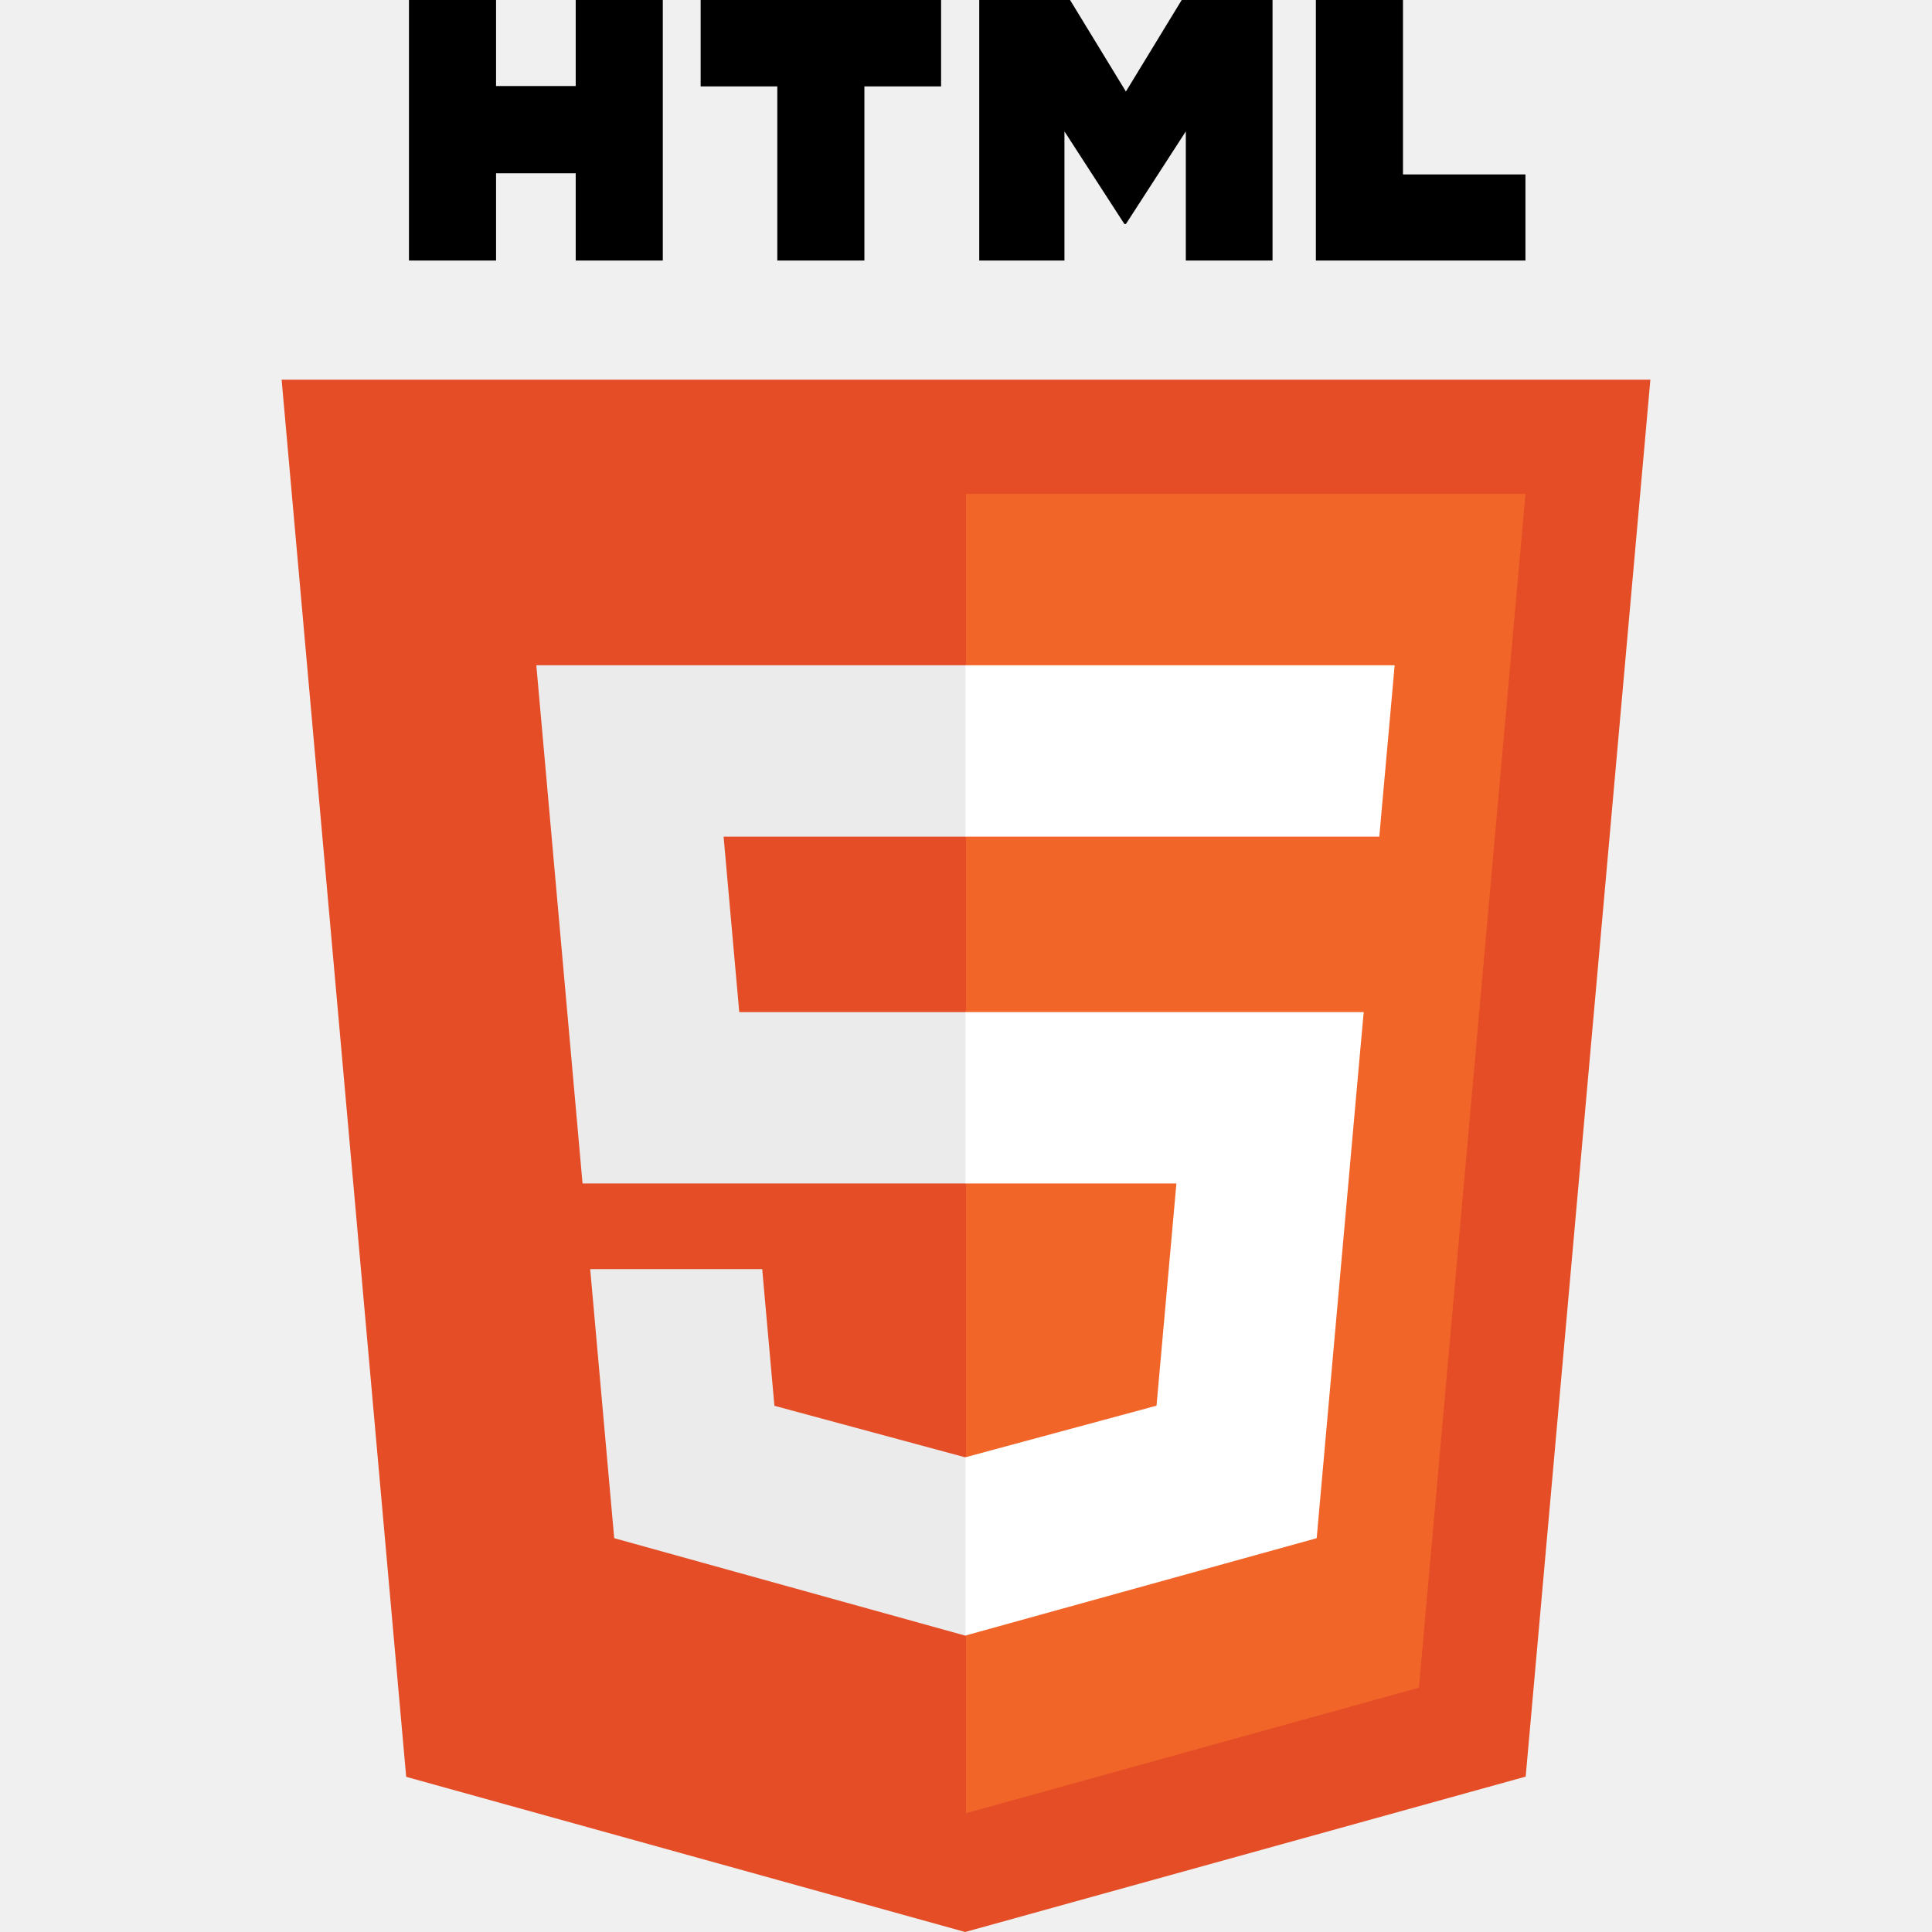
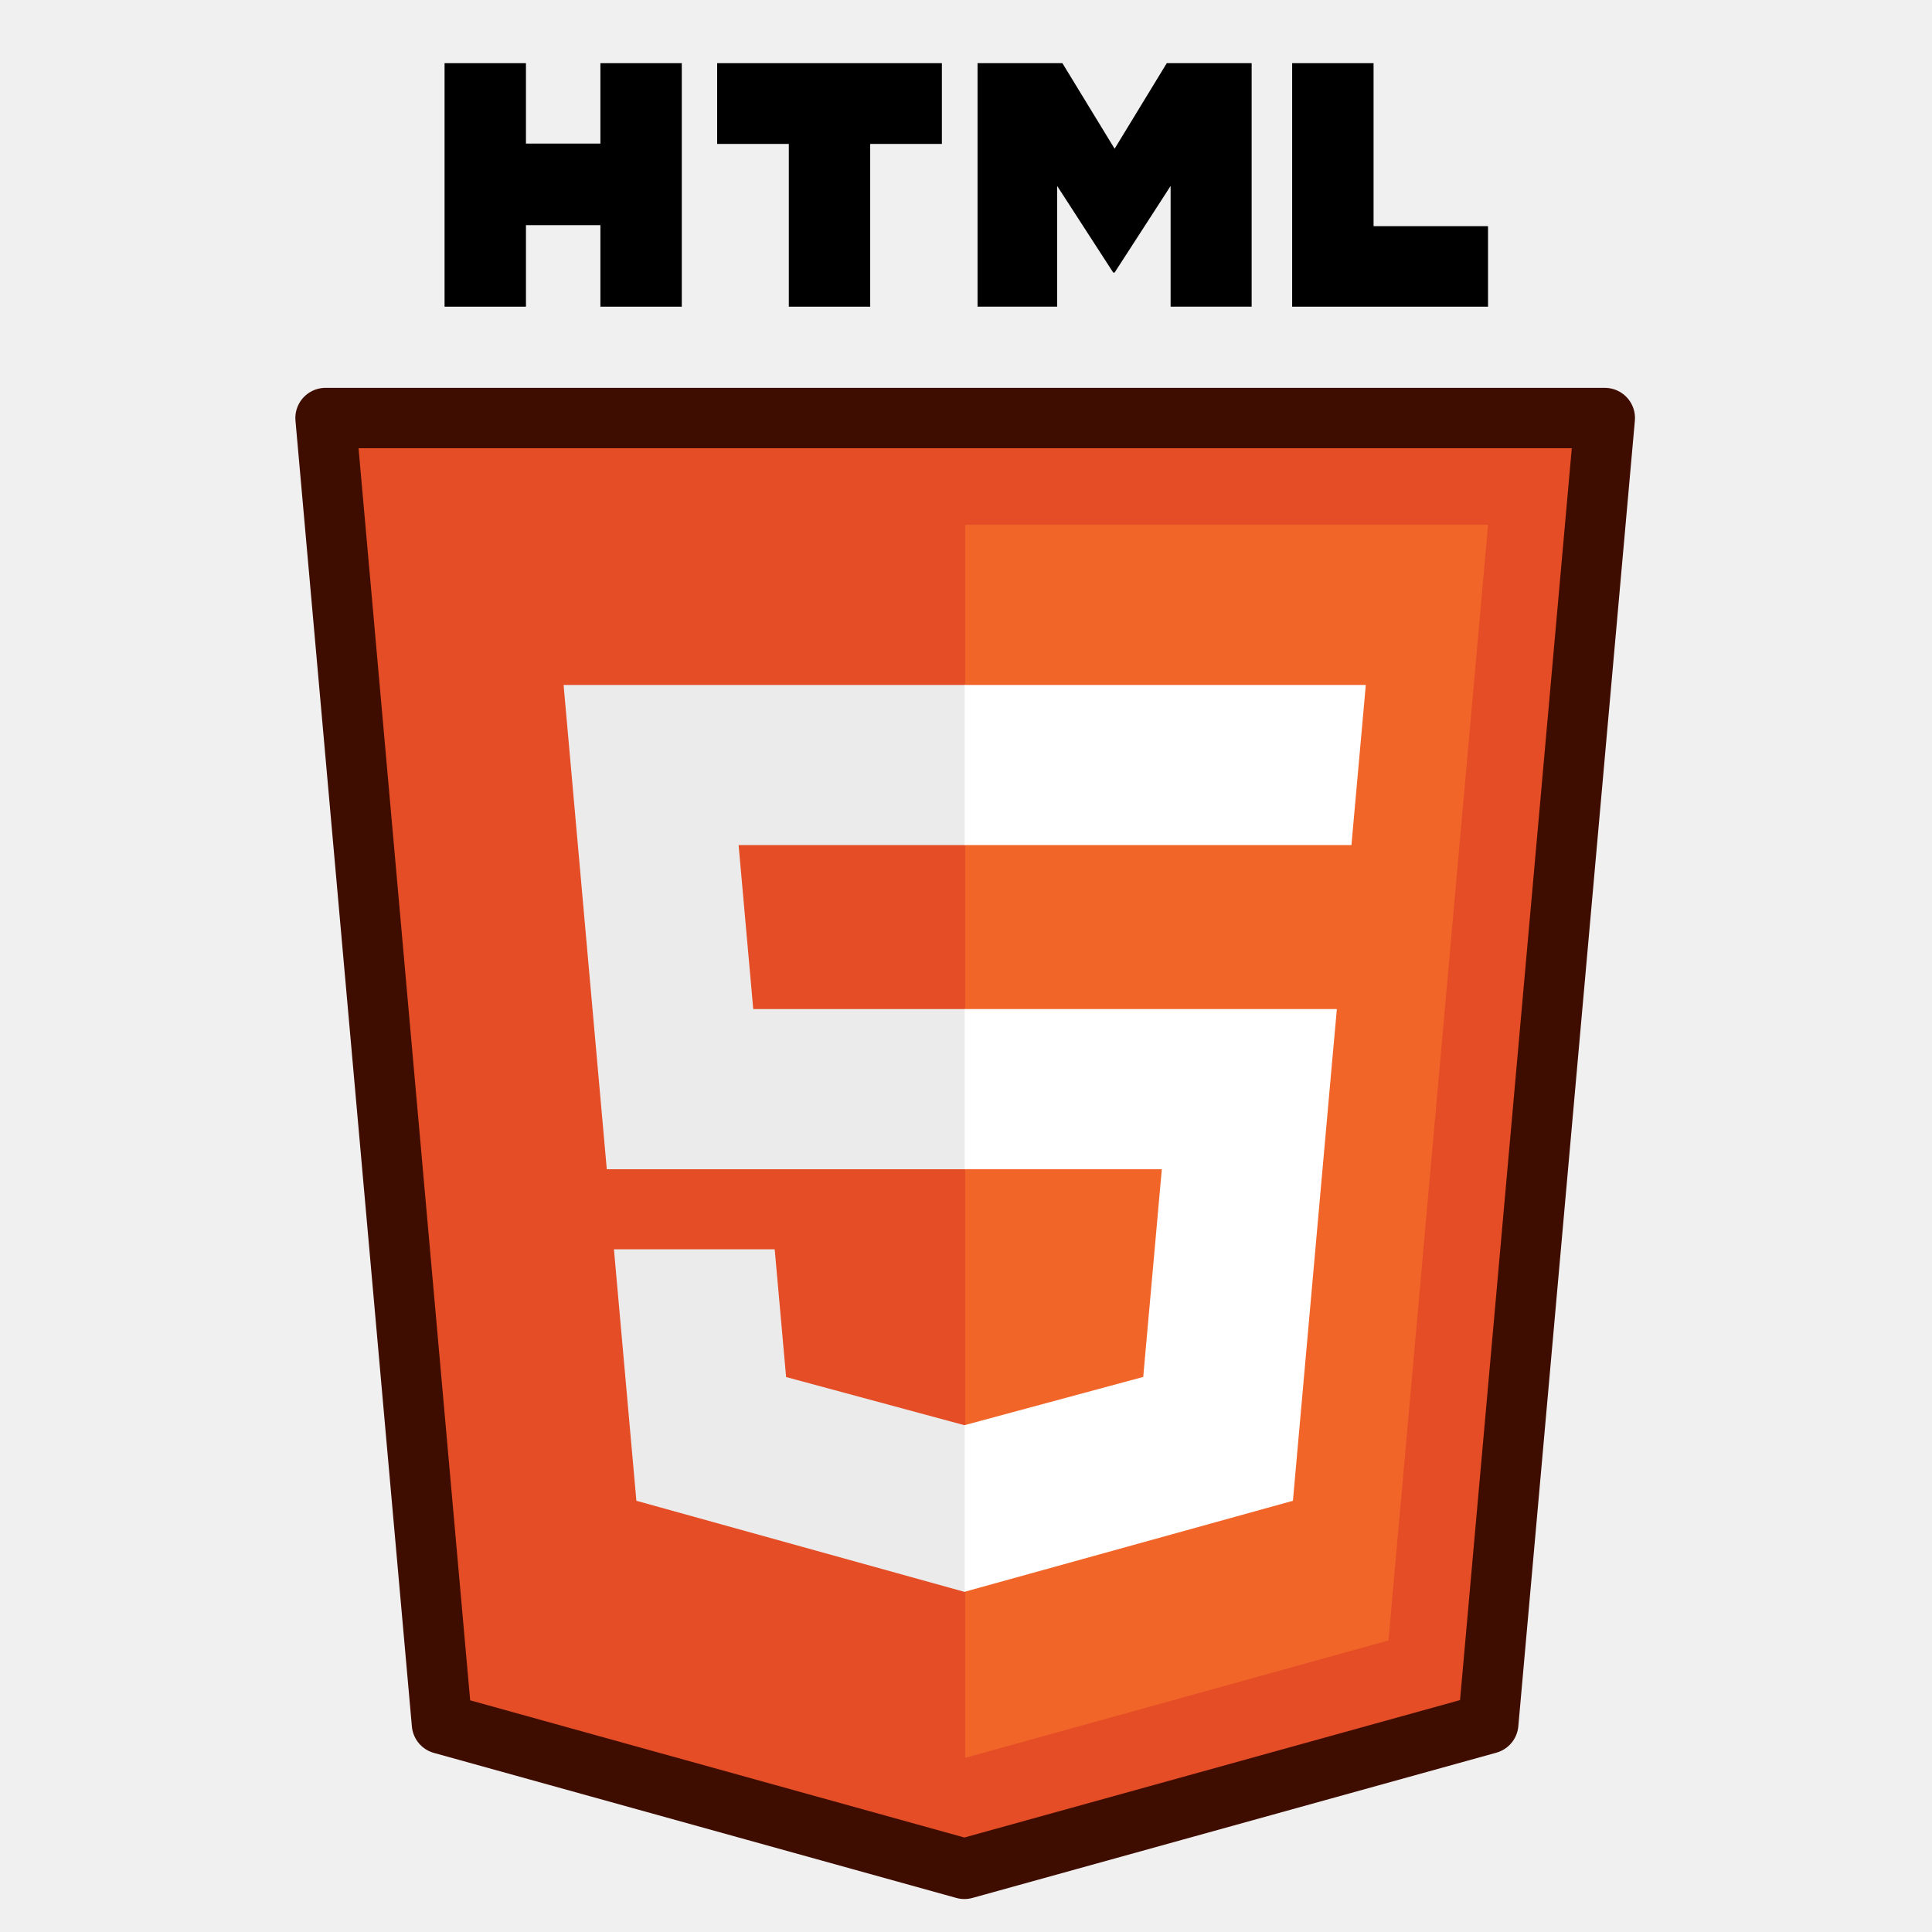
- <svg xmlns="http://www.w3.org/2000/svg" viewBox="0 0 512 512">
-   <polygon fill="#E44D26" points="107.644,470.877 74.633,100.62 437.367,100.62 404.321,470.819 255.778,512" />
-   <polygon fill="#F16529" points="256,480.523 376.03,447.246 404.27,130.894 256,130.894" />
-   <polygon fill="#EBEBEB" points="256,268.217 195.91,268.217 191.76,221.716 256,221.716 256,176.305 255.843,176.305 142.132,176.305 143.219,188.488 154.38,313.627 256,313.627" />
-   <polygon fill="#EBEBEB" points="256,386.153 255.801,386.206 205.227,372.55 201.994,336.333 177.419,336.333 156.409,336.333 162.771,407.634 255.791,433.457 256,433.399" />
-   <path d="M108.382,0h23.077v22.8h21.11V0h23.078v69.044H152.57v-23.12h-21.11v23.12h-23.077V0z" />
-   <path d="M205.994,22.896h-20.316V0h63.72v22.896h-20.325v46.148h-23.078V22.896z" />
-   <path d="M259.511,0h24.063l14.802,24.26L313.163,0h24.072v69.044h-22.982V34.822l-15.877,24.549h-0.397l-15.888-24.549v34.222h-22.58V0z" />
-   <path d="M348.72,0h23.084v46.222h32.453v22.822H348.72V0z" />
-   <polygon fill="#FFFFFF" points="255.843,268.217 255.843,313.627 311.761,313.627 306.49,372.521 255.843,386.191 255.843,433.435 348.937,407.634 349.62,399.962 360.291,280.411 361.399,268.217 349.162,268.217" />
-   <polygon fill="#FFFFFF" points="255.843,176.305 255.843,204.509 255.843,221.605 255.843,221.716 365.385,221.716 365.385,221.716 365.531,221.716 366.442,211.509 368.511,188.488 369.597,176.305" />
+ <svg xmlns="http://www.w3.org/2000/svg" width="100%" height="100%" viewBox="0 0 256 256" version="1.1" xml:space="preserve" style="fill-rule:evenodd;clip-rule:evenodd;stroke-linejoin:round;stroke-miterlimit:2;">
+   <g transform="matrix(1,0,0,1,-7168,0)">
+     <g transform="matrix(1.6,0,0,1.70667,-11069.5,-373.411)">
+       <rect id="html" x="11398.4" y="218.796" width="160" height="150" style="fill:none;" />
+       <g id="html1">
+         <g transform="matrix(0.292065,0,0,0.273811,11403.6,223.7)">
+           <path d="M107.644,470.877L74.633,100.62L437.367,100.62L404.321,470.819L255.778,512L107.644,470.877Z" style="fill:rgb(228,77,38);fill-rule:nonzero;stroke:rgb(63,13,0);stroke-width:17.12px;" />
+         </g>
+         <g transform="matrix(0.292065,0,0,0.273811,11403.6,223.7)">
+           <path d="M256,480.523L376.03,447.246L404.27,130.894L256,130.894L256,480.523Z" style="fill:rgb(241,101,41);fill-rule:nonzero;" />
+         </g>
+         <g transform="matrix(0.292065,0,0,0.273811,11403.6,223.7)">
+           <path d="M256,268.217L195.91,268.217L191.76,221.716L256,221.716L256,176.305L142.132,176.305L143.219,188.488L154.38,313.627L256,313.627L256,268.217Z" style="fill:rgb(235,235,235);fill-rule:nonzero;" />
+         </g>
+         <g transform="matrix(0.292065,0,0,0.273811,11403.6,223.7)">
+           <path d="M256,386.153L255.801,386.206L205.227,372.55L201.994,336.333L156.409,336.333L162.771,407.634L255.791,433.457L256,433.399L256,386.153Z" style="fill:rgb(235,235,235);fill-rule:nonzero;" />
+         </g>
+         <g transform="matrix(0.292065,0,0,0.273811,11403.6,223.7)">
+           <path d="M108.382,0L131.459,0L131.459,22.8L152.569,22.8L152.569,0L175.647,0L175.647,69.044L152.57,69.044L152.57,45.924L131.46,45.924L131.46,69.044L108.383,69.044L108.383,0L108.382,0Z" style="fill-rule:nonzero;" />
+         </g>
+         <g transform="matrix(0.292065,0,0,0.273811,11403.6,223.7)">
+           <path d="M205.995,22.896L185.678,22.896L185.678,0L249.398,0L249.398,22.896L229.073,22.896L229.073,69.044L205.995,69.044L205.995,22.896Z" style="fill-rule:nonzero;" />
+         </g>
+         <g transform="matrix(0.292065,0,0,0.273811,11403.6,223.7)">
+           <path d="M259.511,0L283.574,0L298.376,24.26L313.163,0L337.235,0L337.235,69.044L314.253,69.044L314.253,34.822L298.376,59.371L297.979,59.371L282.091,34.822L282.091,69.044L259.511,69.044L259.511,0Z" style="fill-rule:nonzero;" />
+         </g>
+         <g transform="matrix(0.292065,0,0,0.273811,11403.6,223.7)">
+           <path d="M348.72,0L371.804,0L371.804,46.222L404.257,46.222L404.257,69.044L348.72,69.044L348.72,0Z" style="fill-rule:nonzero;" />
+         </g>
+         <g transform="matrix(0.292065,0,0,0.273811,11403.6,223.7)">
+           <path d="M255.843,268.217L255.843,313.627L311.761,313.627L306.49,372.521L255.843,386.191L255.843,433.435L348.937,407.634L349.62,399.962L360.291,280.411L361.399,268.217L255.843,268.217Z" style="fill:white;fill-rule:nonzero;" />
+         </g>
+         <g transform="matrix(0.292065,0,0,0.273811,11403.6,223.7)">
+           <path d="M255.843,176.305L255.843,221.716L365.531,221.716L366.442,211.509L368.511,188.488L369.597,176.305L255.843,176.305Z" style="fill:white;fill-rule:nonzero;" />
+         </g>
+       </g>
+     </g>
+   </g>
</svg>
